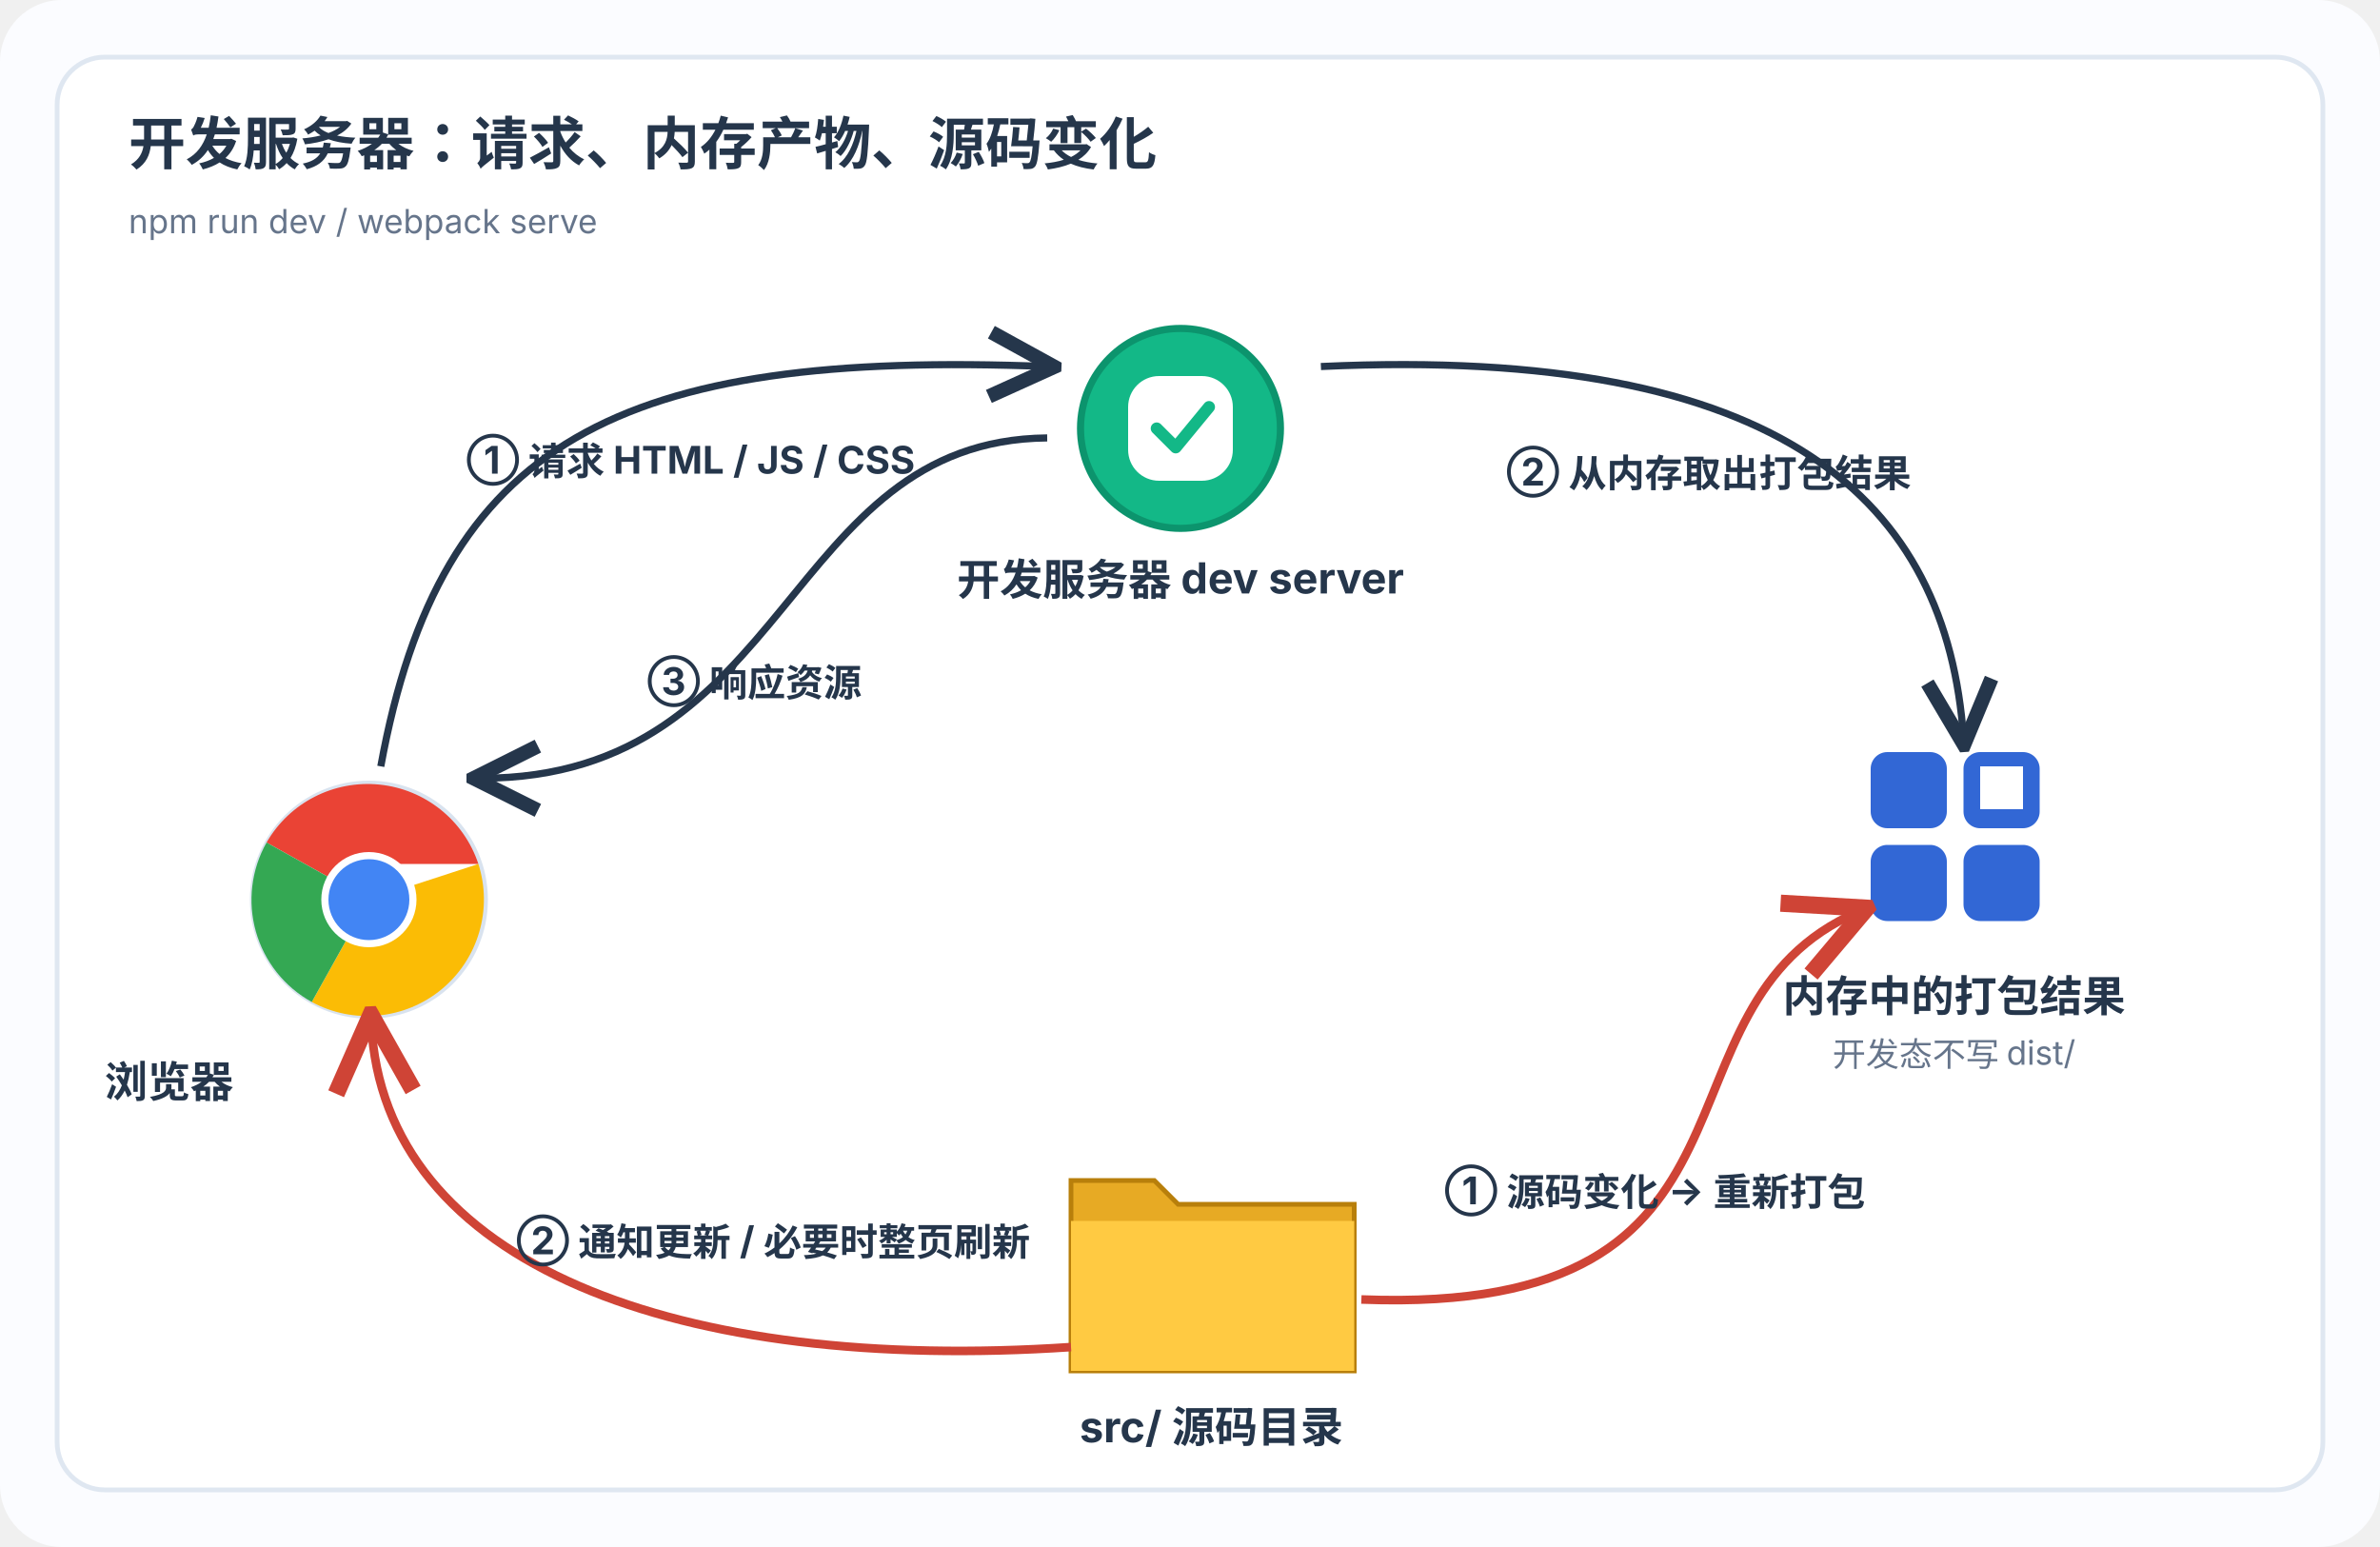
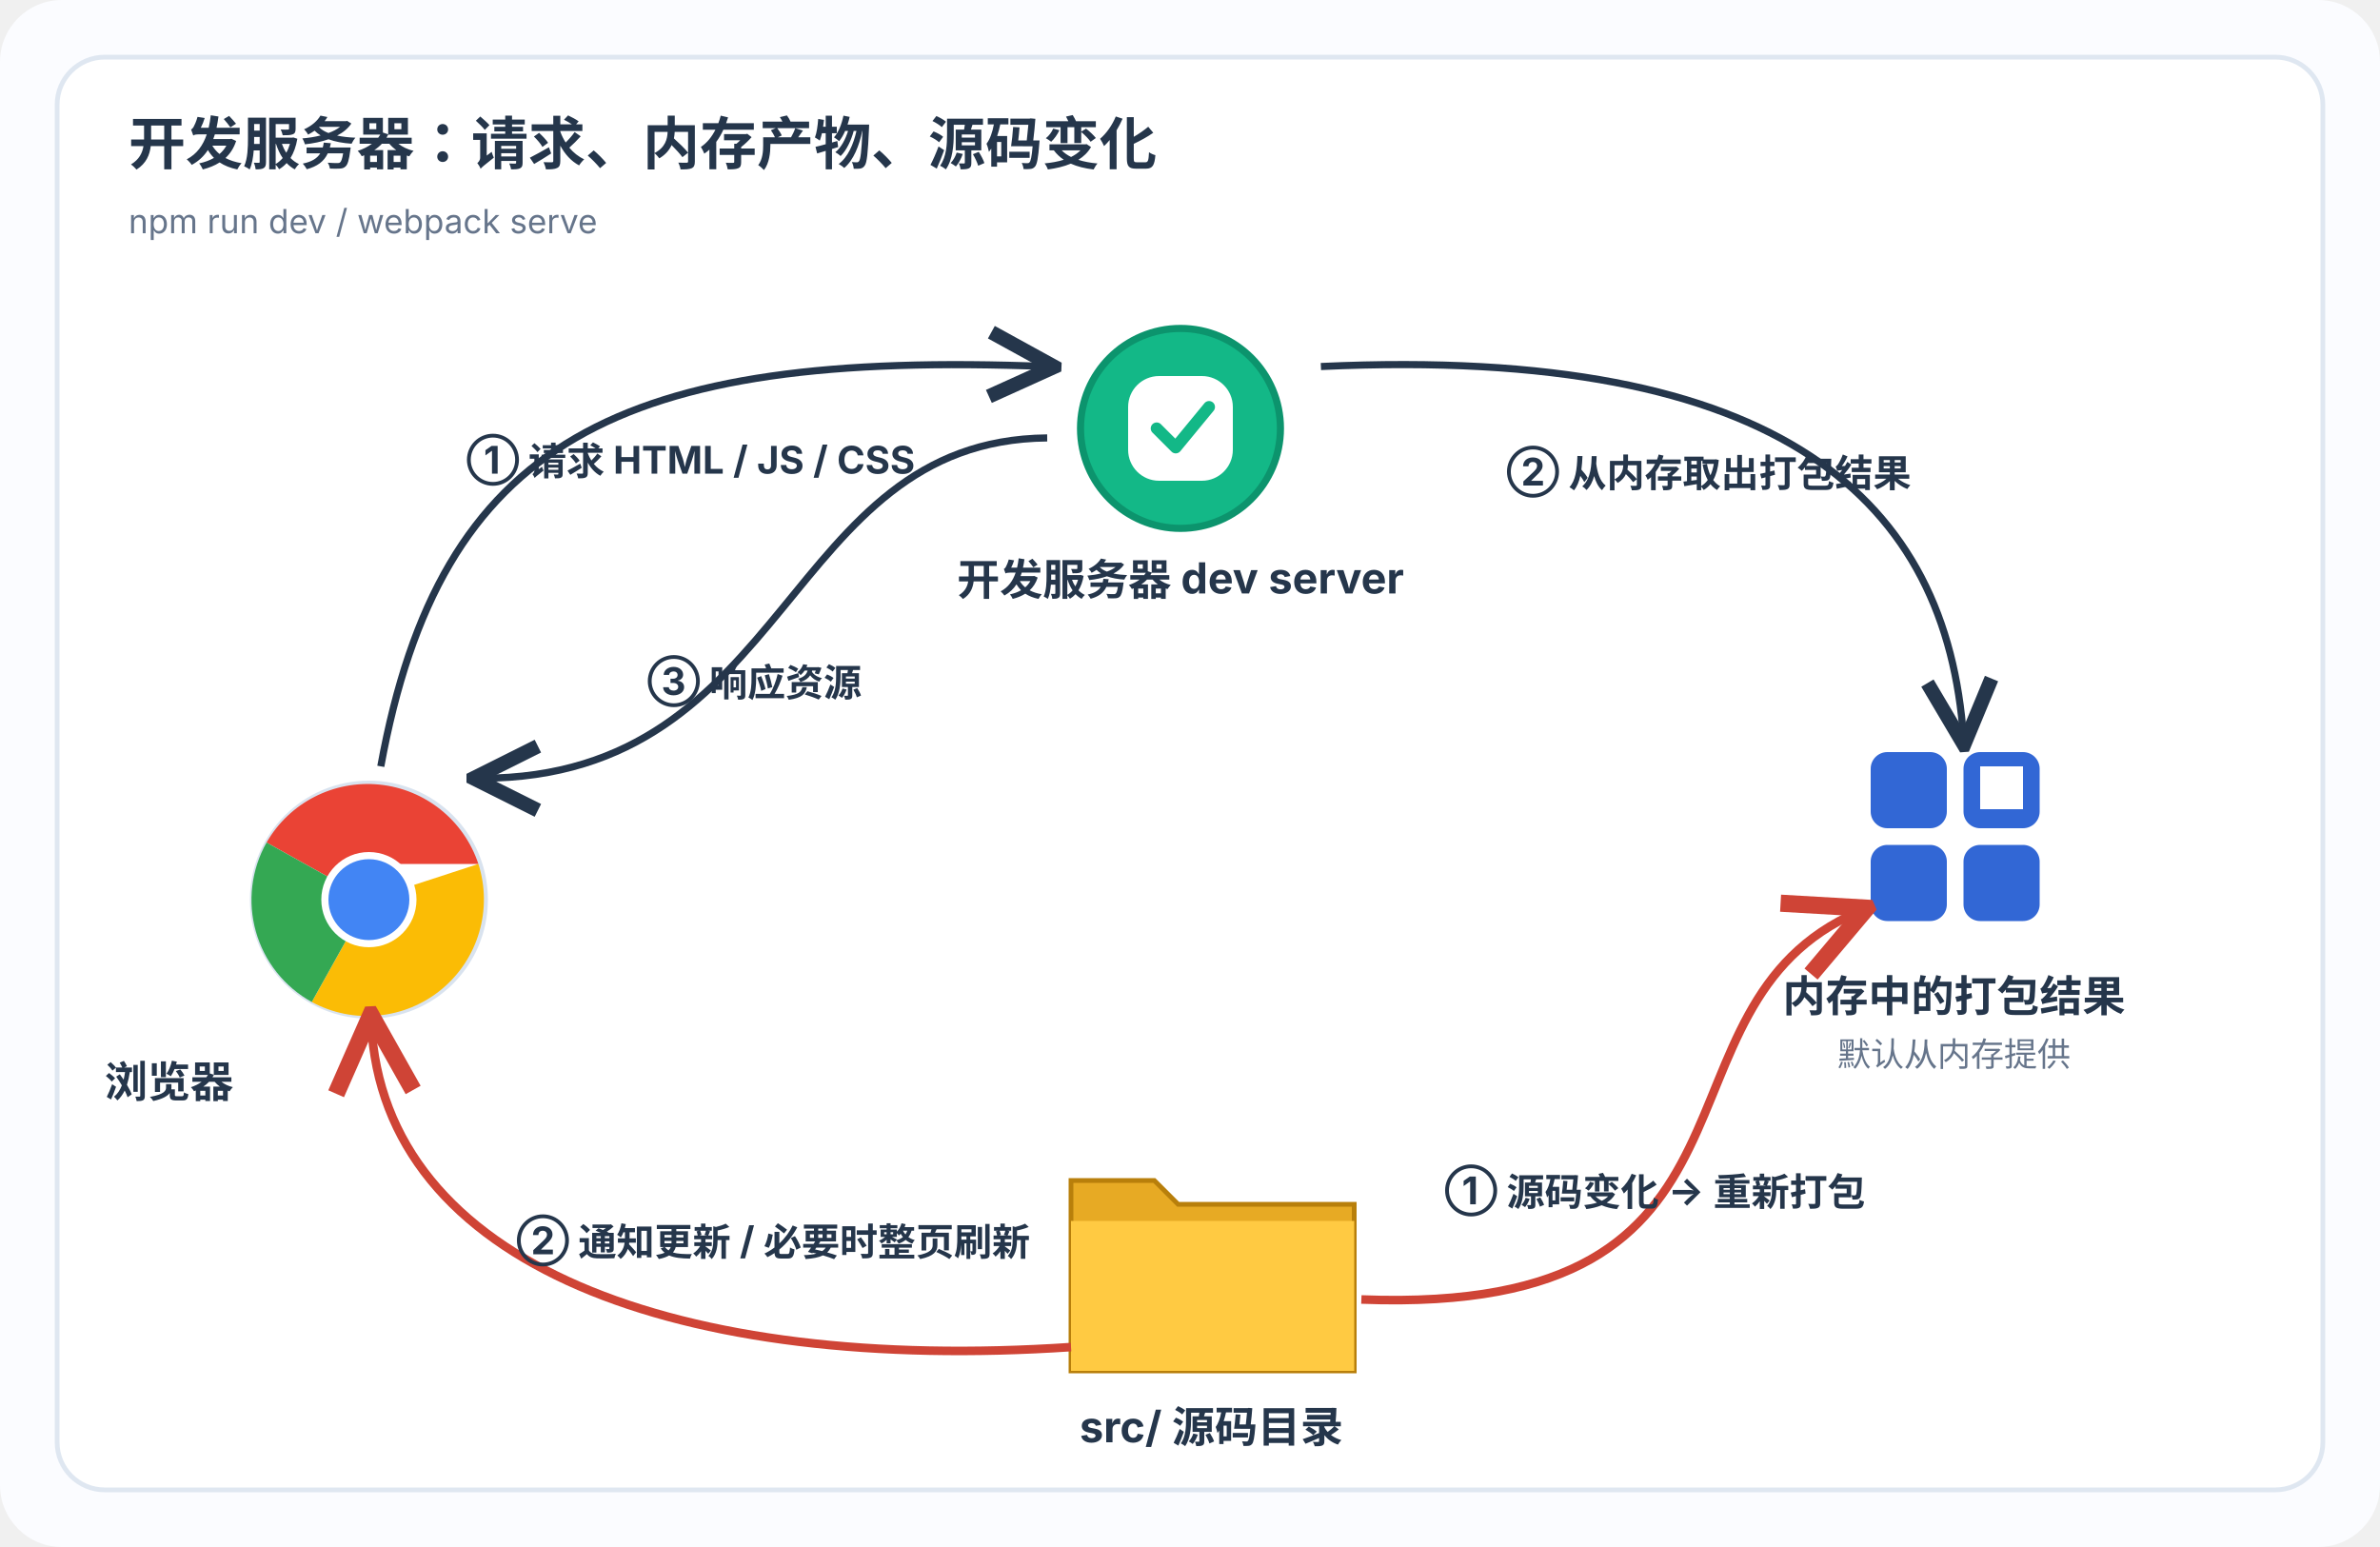
<svg xmlns="http://www.w3.org/2000/svg" width="1000" height="650" viewBox="0 0 1000 650" role="img" aria-labelledby="title desc">
  <defs>
    <marker id="blackArrow" markerWidth="11" markerHeight="11" refX="9" refY="5.5" orient="auto">
      <path d="M1 1 10 5.5 1 10" fill="none" stroke="#25364b" stroke-width="2" />
    </marker>
    <marker id="redArrow" markerWidth="11" markerHeight="11" refX="9" refY="5.5" orient="auto">
      <path d="M1 1 10 5.5 1 10" fill="none" stroke="#cf4436" stroke-width="2" />
    </marker>
    <style>text{font-family:ui-sans-serif,system-ui,-apple-system,"PingFang SC","Microsoft YaHei",sans-serif;fill:#25364b}.label{font-size:18px;font-weight:700}.step{font-size:16px;font-weight:650}.muted{font-size:14px;fill:#66758b}</style>
  </defs>
  <rect width="1000" height="650" rx="26" fill="#fbfcff" />
  <rect x="24" y="24" width="952" height="602" rx="20" fill="#fff" stroke="#dfe7f1" stroke-width="2" />
  <text x="54" y="69" font-size="24" font-weight="750">开发服务器：请求、内存产物、源码变化</text>
  <text x="54" y="98" class="muted">npm run dev / webpack serve</text>
  <path d="M160 322 C185 185 260 147 440 154" stroke="#25364b" stroke-width="3" fill="none" marker-end="url(#blackArrow)" />
  <text x="196" y="199" class="step">① 请求 HTML / JS / CSS</text>
  <path d="M555 154 C750 145 818 211 825 310" stroke="#25364b" stroke-width="3" fill="none" marker-end="url(#blackArrow)" />
  <text x="633" y="204" class="step">② 从内存取出打包结果</text>
  <path d="M440 184 C329 185 333 327 202 327" stroke="#25364b" stroke-width="3" fill="none" marker-end="url(#blackArrow)" />
  <text x="272" y="292" class="step">③ 响应资源</text>
  <g transform="translate(100 323)">
    <circle cx="55" cy="55" r="49" fill="#fff" stroke="#d9e3ef" stroke-width="2" />
    <path d="M55 55 12 31 A49 49 0 0 1 101 40 H59Z" fill="#ea4335" />
    <path d="M55 55 101 40 A49 49 0 0 1 31 98Z" fill="#fbbc05" />
    <path d="M55 55 31 98 A49 49 0 0 1 12 31Z" fill="#34a853" />
    <circle cx="55" cy="55" r="20" fill="#fff" />
    <circle cx="55" cy="55" r="17" fill="#4285f4" />
    <text x="-2" y="138" class="label" text-anchor="end">浏览器</text>
  </g>
  <g transform="translate(418 130)">
    <circle cx="78" cy="50" r="42" fill="#13b887" stroke="#0c946d" stroke-width="3" />
    <rect x="56" y="28" width="44" height="44" rx="13" fill="#fff" />
    <path d="m68 50 8 8 14-17" fill="none" stroke="#13b887" stroke-width="5" stroke-linecap="round" stroke-linejoin="round" />
    <text x="78" y="120" class="label" text-anchor="middle">开发服务器 dev server</text>
  </g>
  <g transform="translate(786 316)">
    <rect x="0" y="0" width="32" height="32" rx="7" fill="#3267d5" />
    <rect x="39" y="0" width="32" height="32" rx="7" fill="#3267d5" />
    <rect x="0" y="39" width="32" height="32" rx="7" fill="#3267d5" />
    <rect x="39" y="39" width="32" height="32" rx="7" fill="#3267d5" />
    <path d="M46 6h18v18H46z" fill="#fff" />
    <text x="35" y="109" class="label" text-anchor="middle">内存中的打包结果</text>
-     <text x="35" y="132" class="muted" text-anchor="middle">开发态不写 dist/</text>
+     <text x="35" y="132" class="muted" text-anchor="middle">默认从内存提供</text>
  </g>
  <g transform="translate(449 478)">
    <path d="M1 18h35l10 10h74v70H1z" fill="#e7aa24" stroke="#b87f0b" stroke-width="2" />
    <path d="M1 35h119v63H1z" fill="#ffca42" />
    <text x="60" y="128" class="label" text-anchor="middle">src/ 源码目录</text>
  </g>
  <path d="M572 546 C754 553 688 423 781 383" stroke="#cf4436" stroke-width="3.6" fill="none" marker-end="url(#redArrow)" />
  <text x="607" y="506" class="step" fill="#bf392d">① 源码变化 → 重新打包</text>
  <path d="M450 566 C286 577 161 532 156 430" stroke="#cf4436" stroke-width="3.6" fill="none" marker-end="url(#redArrow)" />
  <text x="217" y="527" class="step" fill="#bf392d">② 通知更新 / 必要时整页刷新</text>
</svg>
